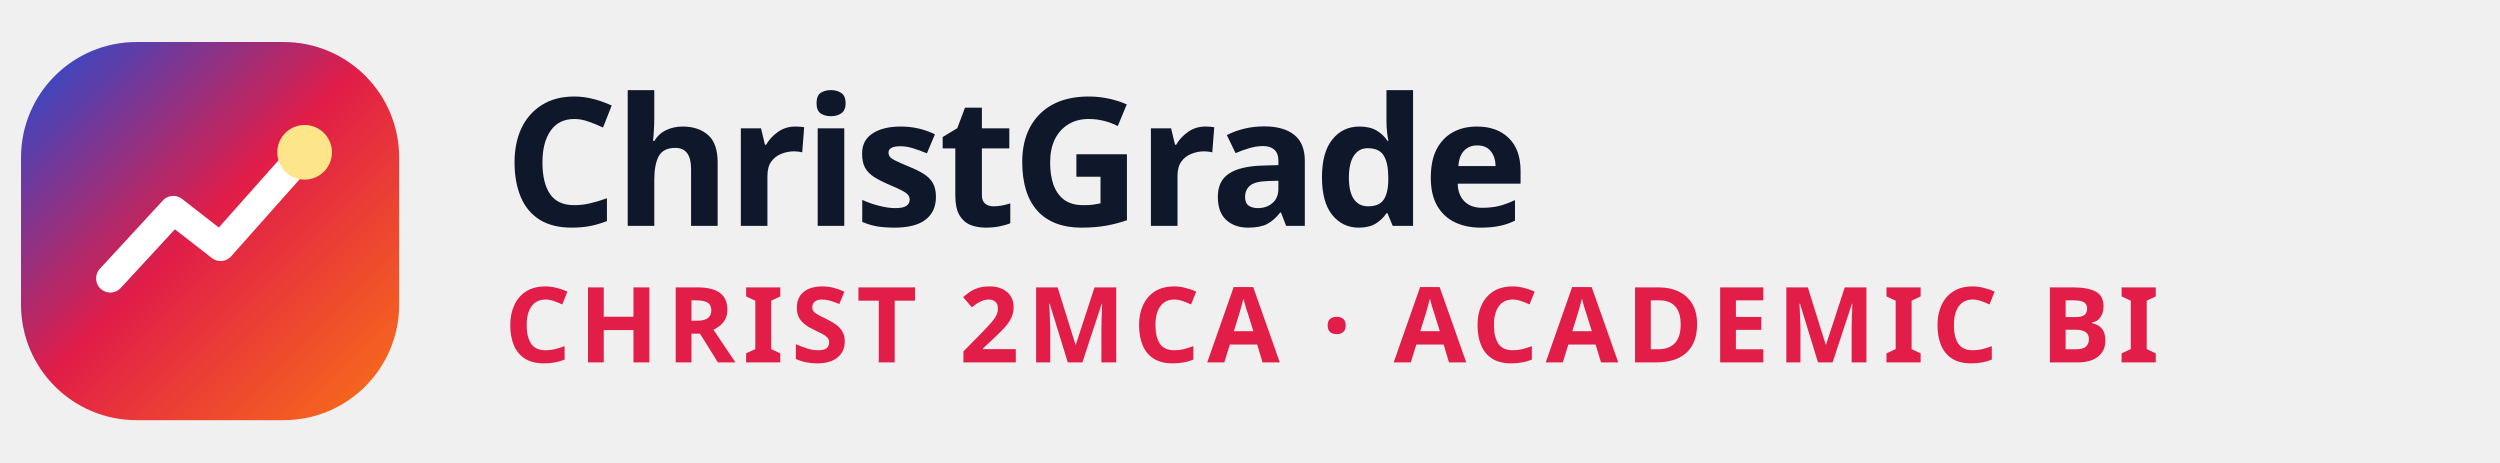
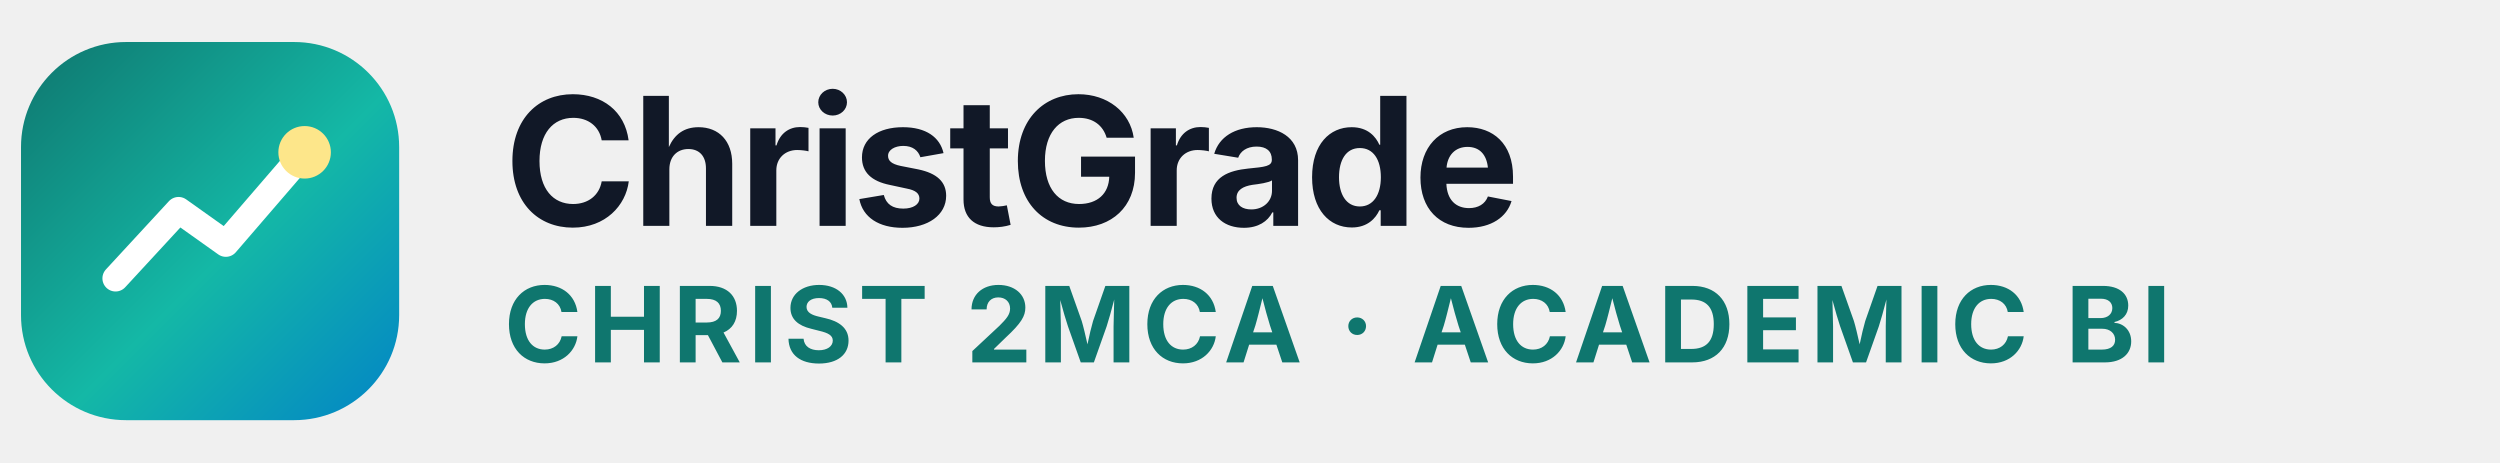
<svg xmlns="http://www.w3.org/2000/svg" width="238" height="44" viewBox="0 0 238 44" fill="none">
  <defs>
-     <linearGradient id="solarisLight" x1="0%" y1="0%" x2="100%" y2="100%">
-       <stop offset="0%" stop-color="#1D4ED8" />
-       <stop offset="48%" stop-color="#E11D48" />
-       <stop offset="100%" stop-color="#F97316" />
+     <linearGradient id="verdigrisLight" x1="0%" y1="0%" x2="100%" y2="100%">
+       <stop offset="0%" stop-color="#0F766E" />
+       <stop offset="55%" stop-color="#14B8A6" />
+       <stop offset="100%" stop-color="#0284C7" />
    </linearGradient>
  </defs>
-   <rect x="2" y="4" width="36" height="36" rx="11" fill="url(#solarisLight)" />
-   <path d="M10.5 26.5L16.5 20L21 23.5L29 14.5" stroke="#FFFFFF" stroke-width="2.7" stroke-linecap="round" stroke-linejoin="round" />
-   <circle cx="29" cy="14.5" r="2.6" fill="#FDE68A" />
-   <text x="48" y="21.5" font-family="Plus Jakarta Sans, system-ui, sans-serif" font-size="17" font-weight="800" fill="#0F172A" letter-spacing="-0.4">ChristGrade</text>
-   <text x="48" y="34.5" font-family="Plus Jakarta Sans, system-ui, sans-serif" font-size="10" font-weight="700" fill="#E11D48" letter-spacing="0.7">CHRIST 2MCA · ACADEMIC BI</text>
+   <rect x="2" y="4" width="36" height="36" rx="10" fill="url(#verdigrisLight)" />
+   <path d="M11 26.5L17 20L21.5 23.2L29 14.5" stroke="#FFFFFF" stroke-width="2.5" stroke-linecap="round" stroke-linejoin="round" />
+   <circle cx="29" cy="14.5" r="2.5" fill="#FDE68A" />
+   <text x="48" y="21.5" font-family="system-ui, -apple-system, sans-serif" font-size="17" font-weight="750" fill="#111827" letter-spacing="-0.4">ChristGrade</text>
+   <text x="48" y="34.5" font-family="system-ui, -apple-system, sans-serif" font-size="10" font-weight="650" fill="#0F766E" letter-spacing="0.6">CHRIST 2MCA · ACADEMIC BI</text>
</svg>
